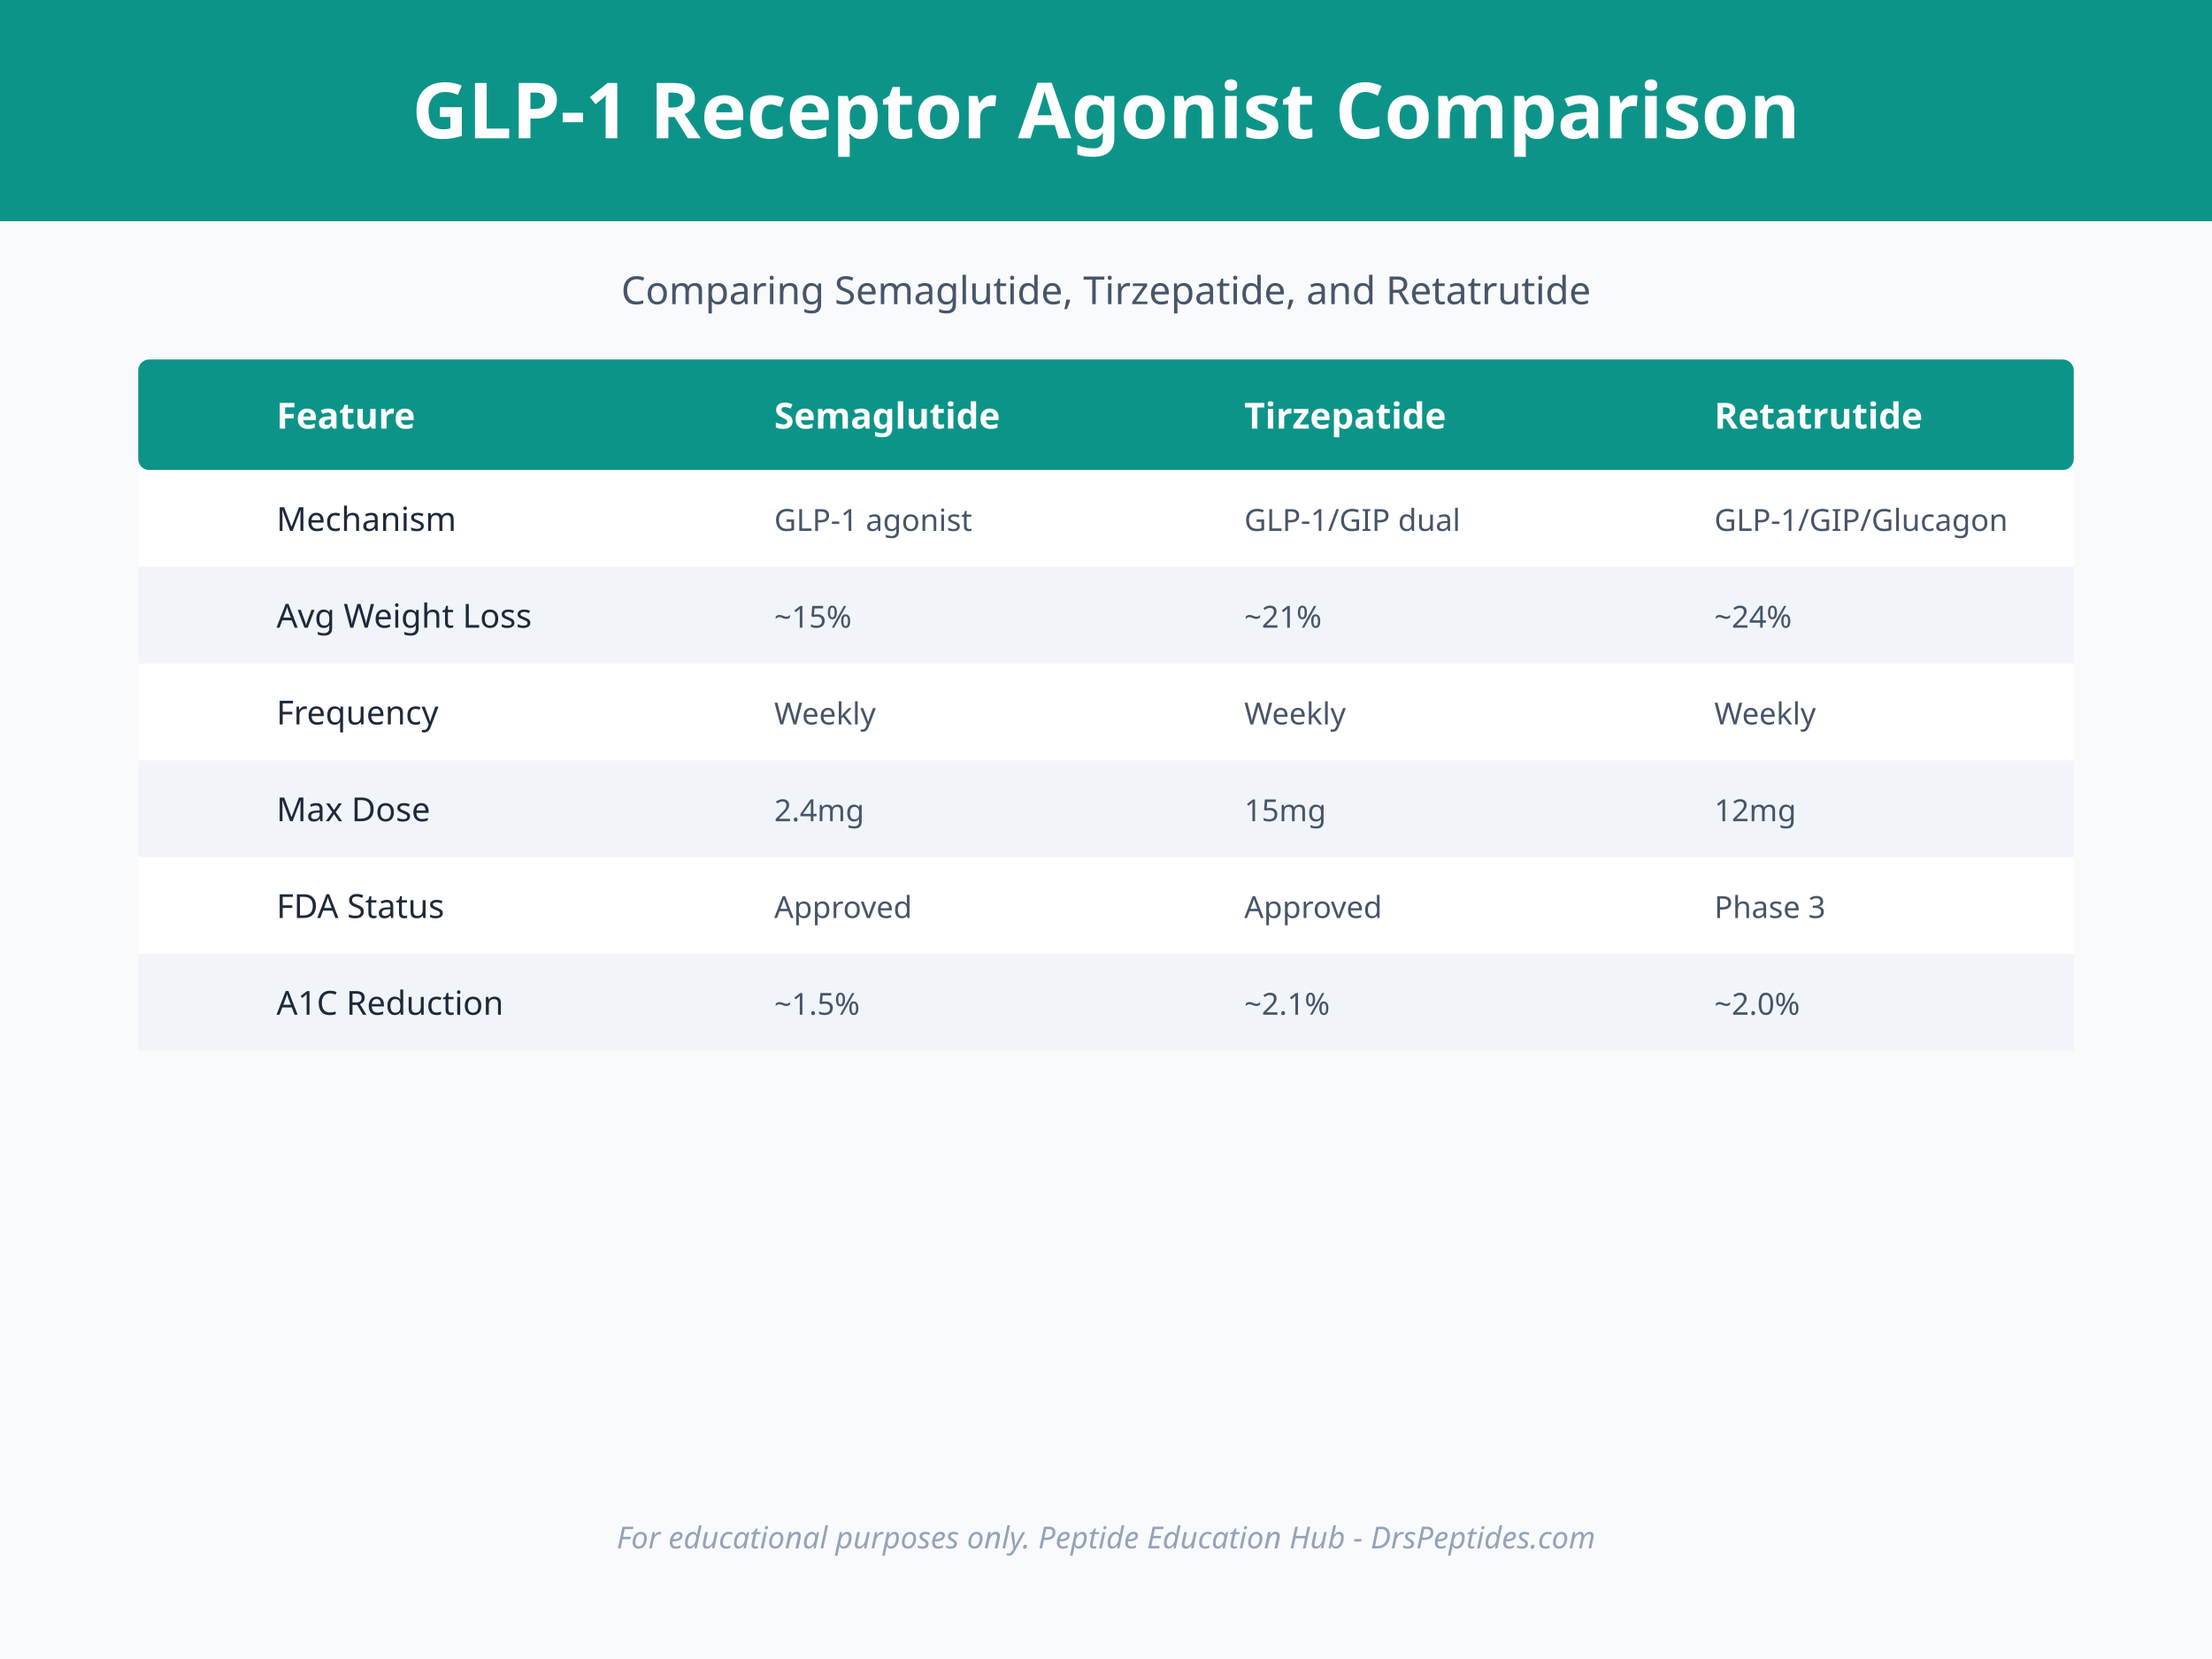
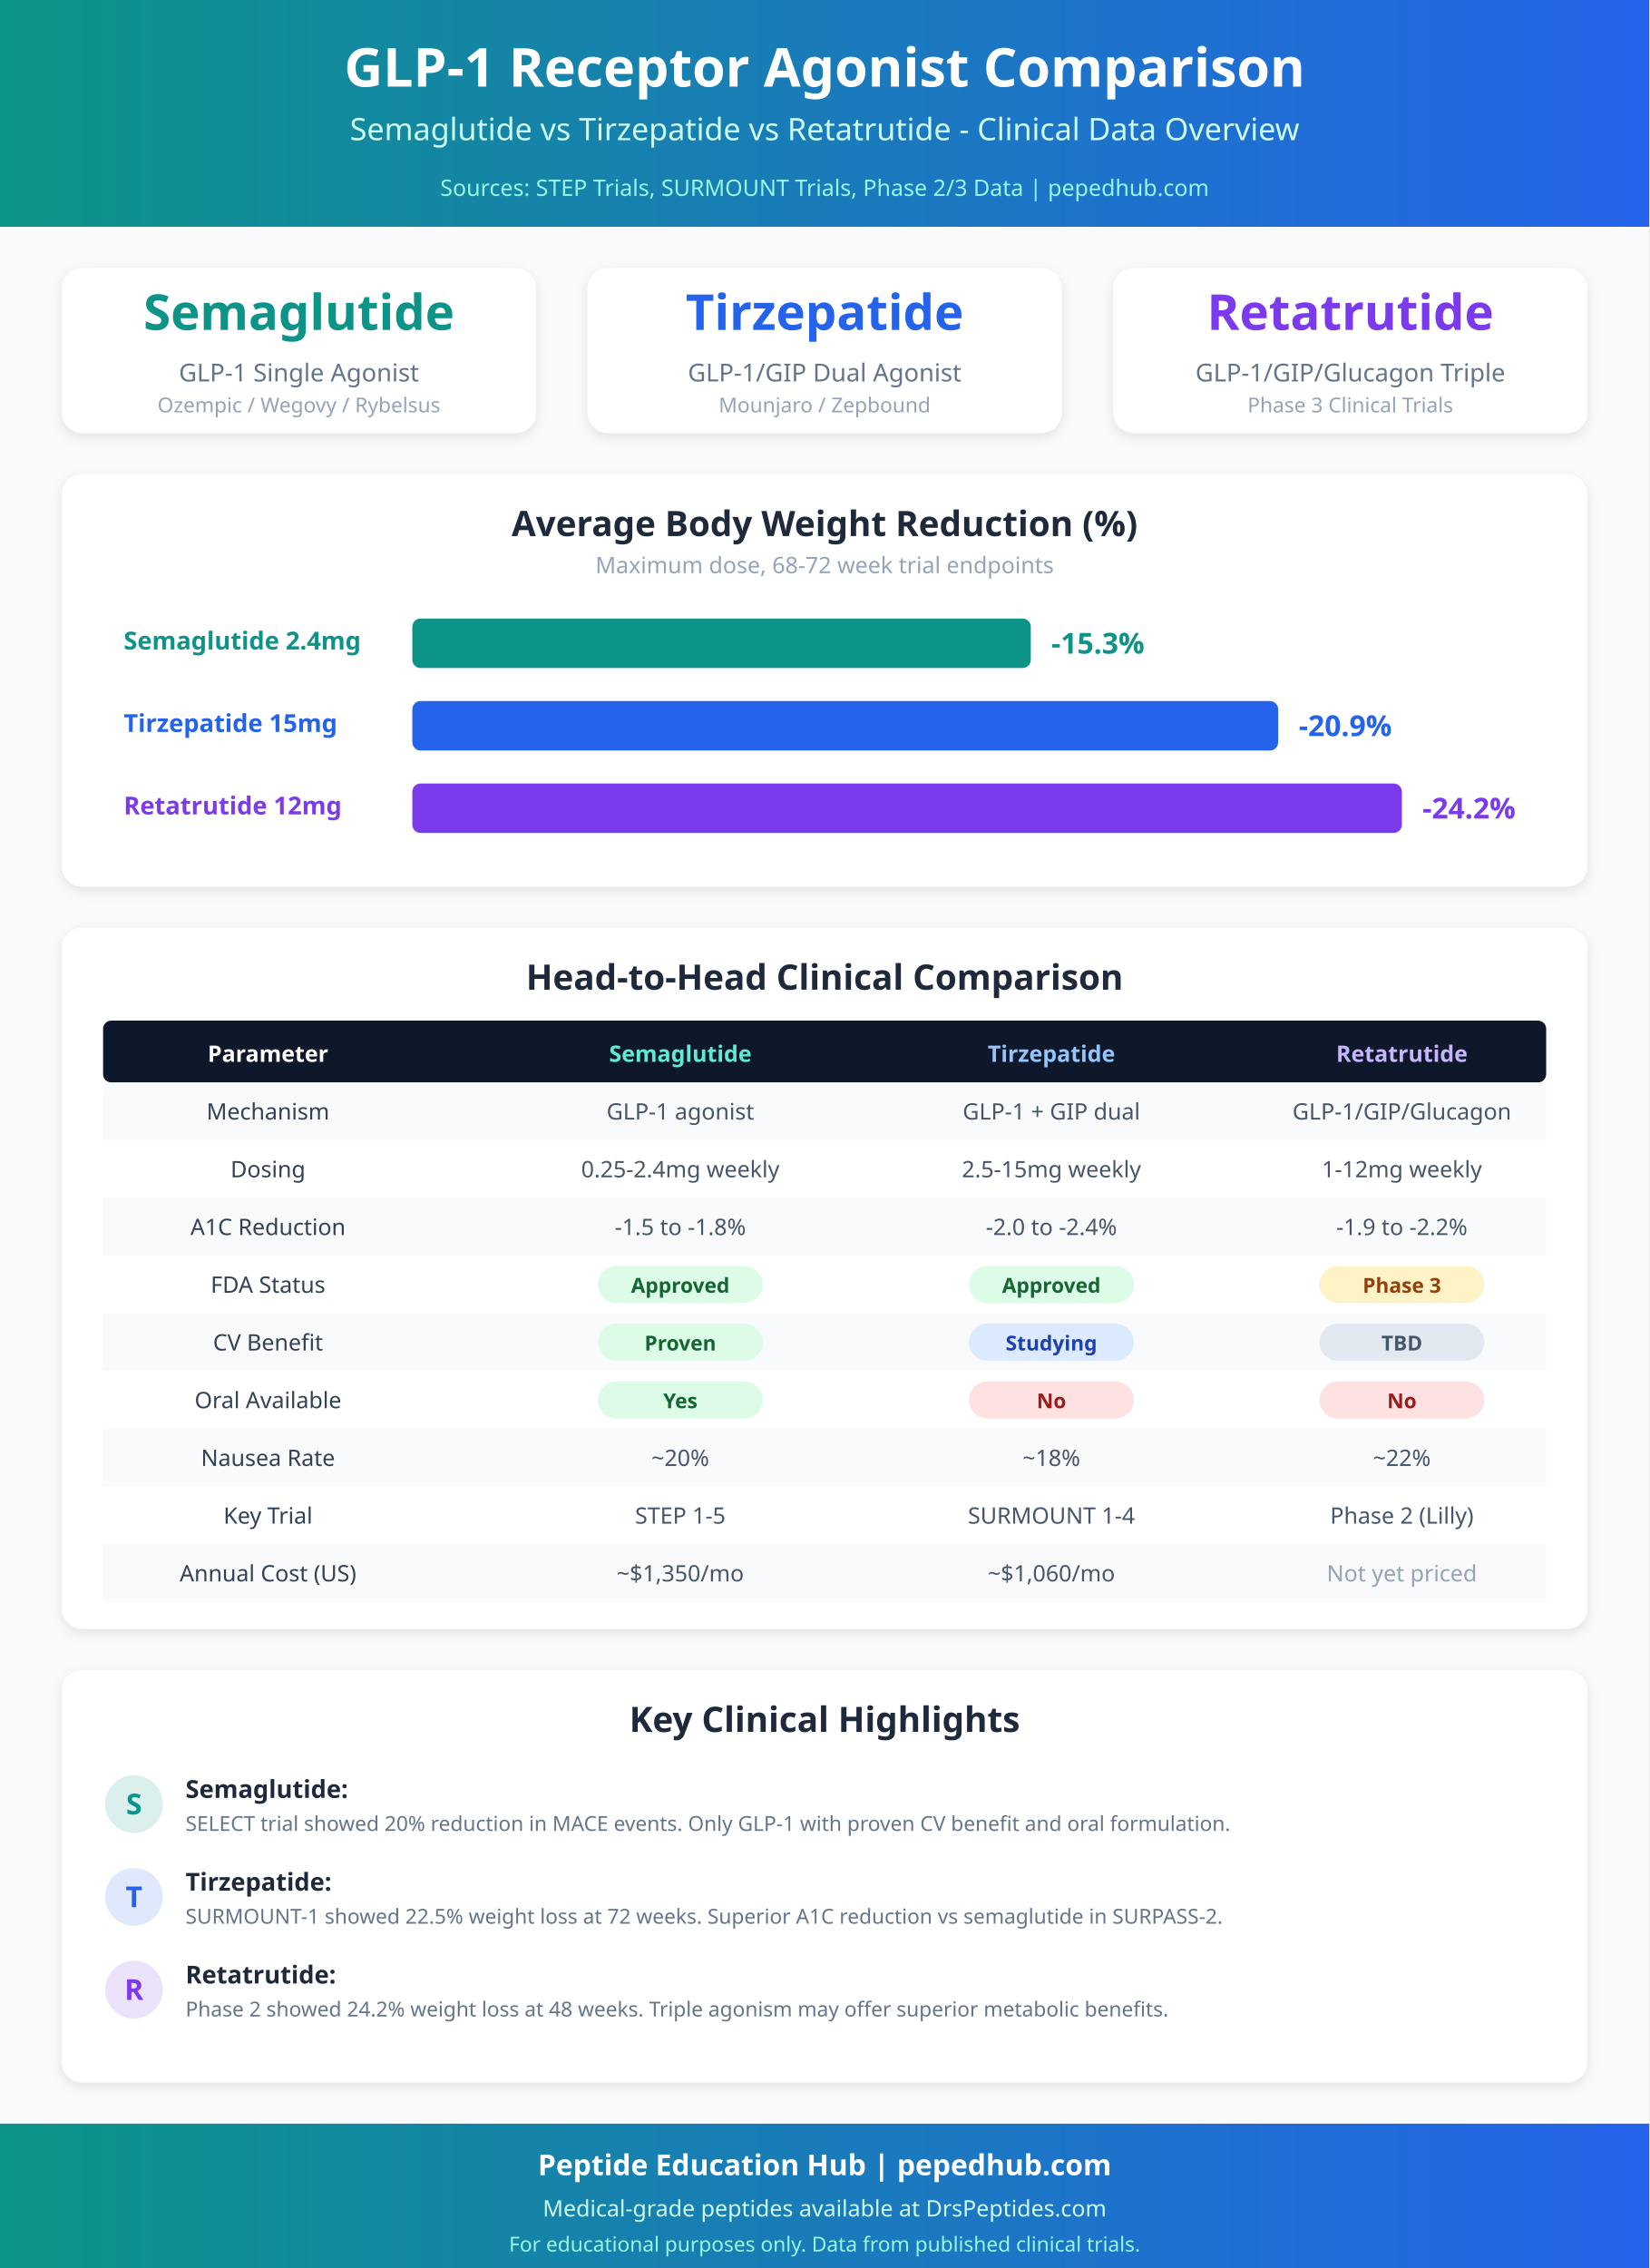
- <svg xmlns="http://www.w3.org/2000/svg" viewBox="0 0 800 600" font-family="Segoe UI, sans-serif">
-   <rect width="800" height="600" fill="#f8fafc" />
-   <rect x="0" y="0" width="800" height="80" fill="#0d9488" />
-   <text x="400" y="50" text-anchor="middle" fill="white" font-size="28" font-weight="bold">GLP-1 Receptor Agonist Comparison</text>
-   <text x="400" y="110" text-anchor="middle" fill="#475569" font-size="14">Comparing Semaglutide, Tirzepatide, and Retatrutide</text>
-   <rect x="50" y="130" width="700" height="40" fill="#0d9488" rx="4" />
-   <text x="100" y="155" fill="white" font-size="13" font-weight="bold">Feature</text>
-   <text x="280" y="155" fill="white" font-size="13" font-weight="bold">Semaglutide</text>
-   <text x="450" y="155" fill="white" font-size="13" font-weight="bold">Tirzepatide</text>
-   <text x="620" y="155" fill="white" font-size="13" font-weight="bold">Retatrutide</text>
-   <rect x="50" y="170" width="700" height="35" fill="white" />
-   <text x="100" y="192" fill="#1e293b" font-size="12">Mechanism</text>
-   <text x="280" y="192" fill="#475569" font-size="11">GLP-1 agonist</text>
-   <text x="450" y="192" fill="#475569" font-size="11">GLP-1/GIP dual</text>
-   <text x="620" y="192" fill="#475569" font-size="11">GLP-1/GIP/Glucagon</text>
-   <rect x="50" y="205" width="700" height="35" fill="#f1f5f9" />
-   <text x="100" y="227" fill="#1e293b" font-size="12">Avg Weight Loss</text>
-   <text x="280" y="227" fill="#475569" font-size="11">~15%</text>
-   <text x="450" y="227" fill="#475569" font-size="11">~21%</text>
-   <text x="620" y="227" fill="#475569" font-size="11">~24%</text>
-   <rect x="50" y="240" width="700" height="35" fill="white" />
-   <text x="100" y="262" fill="#1e293b" font-size="12">Frequency</text>
-   <text x="280" y="262" fill="#475569" font-size="11">Weekly</text>
-   <text x="450" y="262" fill="#475569" font-size="11">Weekly</text>
-   <text x="620" y="262" fill="#475569" font-size="11">Weekly</text>
-   <rect x="50" y="275" width="700" height="35" fill="#f1f5f9" />
-   <text x="100" y="297" fill="#1e293b" font-size="12">Max Dose</text>
-   <text x="280" y="297" fill="#475569" font-size="11">2.4mg</text>
-   <text x="450" y="297" fill="#475569" font-size="11">15mg</text>
-   <text x="620" y="297" fill="#475569" font-size="11">12mg</text>
-   <rect x="50" y="310" width="700" height="35" fill="white" />
-   <text x="100" y="332" fill="#1e293b" font-size="12">FDA Status</text>
-   <text x="280" y="332" fill="#475569" font-size="11">Approved</text>
-   <text x="450" y="332" fill="#475569" font-size="11">Approved</text>
-   <text x="620" y="332" fill="#475569" font-size="11">Phase 3</text>
-   <rect x="50" y="345" width="700" height="35" fill="#f1f5f9" />
-   <text x="100" y="367" fill="#1e293b" font-size="12">A1C Reduction</text>
-   <text x="280" y="367" fill="#475569" font-size="11">~1.5%</text>
-   <text x="450" y="367" fill="#475569" font-size="11">~2.1%</text>
-   <text x="620" y="367" fill="#475569" font-size="11">~2.0%</text>
-   <text x="400" y="560" text-anchor="middle" fill="#94a3b8" font-size="11" font-style="italic">For educational purposes only. Peptide Education Hub - DrsPeptides.com</text>
+ <svg xmlns="http://www.w3.org/2000/svg" viewBox="0 0 800 1100" width="800" height="1100">
+   <defs>
+     <linearGradient id="hdrGrad" x1="0%" y1="0%" x2="100%" y2="0%">
+       <stop offset="0%" style="stop-color:#0d9488" />
+       <stop offset="100%" style="stop-color:#2563eb" />
+     </linearGradient>
+     <filter id="sh">
+       <feDropShadow dx="0" dy="2" stdDeviation="3" flood-opacity="0.1" />
+     </filter>
+   </defs>
+   <rect width="800" height="1100" fill="#f8fafc" />
+   <rect x="0" y="0" width="800" height="110" fill="url(#hdrGrad)" />
+   <text x="400" y="42" text-anchor="middle" fill="white" font-family="Segoe UI, sans-serif" font-size="26" font-weight="bold">GLP-1 Receptor Agonist Comparison</text>
+   <text x="400" y="68" text-anchor="middle" fill="#ccfbf1" font-family="Segoe UI, sans-serif" font-size="15">Semaglutide vs Tirzepatide vs Retatrutide - Clinical Data Overview</text>
+   <text x="400" y="95" text-anchor="middle" fill="#99f6e4" font-family="Segoe UI, sans-serif" font-size="11">Sources: STEP Trials, SURMOUNT Trials, Phase 2/3 Data | pepedhub.com</text>
+   <rect x="30" y="130" width="230" height="80" rx="10" fill="white" filter="url(#sh)" />
+   <text x="145" y="160" text-anchor="middle" fill="#0d9488" font-family="Segoe UI, sans-serif" font-size="24" font-weight="bold">Semaglutide</text>
+   <text x="145" y="185" text-anchor="middle" fill="#64748b" font-family="Segoe UI, sans-serif" font-size="12">GLP-1 Single Agonist</text>
+   <text x="145" y="200" text-anchor="middle" fill="#94a3b8" font-family="Segoe UI, sans-serif" font-size="10">Ozempic / Wegovy / Rybelsus</text>
+   <rect x="285" y="130" width="230" height="80" rx="10" fill="white" filter="url(#sh)" />
+   <text x="400" y="160" text-anchor="middle" fill="#2563eb" font-family="Segoe UI, sans-serif" font-size="24" font-weight="bold">Tirzepatide</text>
+   <text x="400" y="185" text-anchor="middle" fill="#64748b" font-family="Segoe UI, sans-serif" font-size="12">GLP-1/GIP Dual Agonist</text>
+   <text x="400" y="200" text-anchor="middle" fill="#94a3b8" font-family="Segoe UI, sans-serif" font-size="10">Mounjaro / Zepbound</text>
+   <rect x="540" y="130" width="230" height="80" rx="10" fill="white" filter="url(#sh)" />
+   <text x="655" y="160" text-anchor="middle" fill="#7c3aed" font-family="Segoe UI, sans-serif" font-size="24" font-weight="bold">Retatrutide</text>
+   <text x="655" y="185" text-anchor="middle" fill="#64748b" font-family="Segoe UI, sans-serif" font-size="12">GLP-1/GIP/Glucagon Triple</text>
+   <text x="655" y="200" text-anchor="middle" fill="#94a3b8" font-family="Segoe UI, sans-serif" font-size="10">Phase 3 Clinical Trials</text>
+   <rect x="30" y="230" width="740" height="200" rx="10" fill="white" filter="url(#sh)" />
+   <text x="400" y="260" text-anchor="middle" fill="#1e293b" font-family="Segoe UI, sans-serif" font-size="17" font-weight="bold">Average Body Weight Reduction (%)</text>
+   <text x="400" y="278" text-anchor="middle" fill="#94a3b8" font-family="Segoe UI, sans-serif" font-size="11">Maximum dose, 68-72 week trial endpoints</text>
+   <text x="60" y="315" fill="#0d9488" font-family="Segoe UI, sans-serif" font-size="12" font-weight="bold">Semaglutide 2.4mg</text>
+   <rect x="200" y="300" width="300" height="24" rx="4" fill="#0d9488" />
+   <text x="510" y="317" fill="#0d9488" font-family="Segoe UI, sans-serif" font-size="14" font-weight="bold">-15.3%</text>
+   <text x="60" y="355" fill="#2563eb" font-family="Segoe UI, sans-serif" font-size="12" font-weight="bold">Tirzepatide 15mg</text>
+   <rect x="200" y="340" width="420" height="24" rx="4" fill="#2563eb" />
+   <text x="630" y="357" fill="#2563eb" font-family="Segoe UI, sans-serif" font-size="14" font-weight="bold">-20.9%</text>
+   <text x="60" y="395" fill="#7c3aed" font-family="Segoe UI, sans-serif" font-size="12" font-weight="bold">Retatrutide 12mg</text>
+   <rect x="200" y="380" width="480" height="24" rx="4" fill="#7c3aed" />
+   <text x="690" y="397" fill="#7c3aed" font-family="Segoe UI, sans-serif" font-size="14" font-weight="bold">-24.2%</text>
+   <rect x="30" y="450" width="740" height="340" rx="10" fill="white" filter="url(#sh)" />
+   <text x="400" y="480" text-anchor="middle" fill="#1e293b" font-family="Segoe UI, sans-serif" font-size="17" font-weight="bold">Head-to-Head Clinical Comparison</text>
+   <rect x="50" y="495" width="700" height="30" rx="4" fill="#0f172a" />
+   <text x="130" y="515" text-anchor="middle" fill="white" font-family="Segoe UI, sans-serif" font-size="11" font-weight="bold">Parameter</text>
+   <text x="330" y="515" text-anchor="middle" fill="#5eead4" font-family="Segoe UI, sans-serif" font-size="11" font-weight="bold">Semaglutide</text>
+   <text x="510" y="515" text-anchor="middle" fill="#93c5fd" font-family="Segoe UI, sans-serif" font-size="11" font-weight="bold">Tirzepatide</text>
+   <text x="680" y="515" text-anchor="middle" fill="#c4b5fd" font-family="Segoe UI, sans-serif" font-size="11" font-weight="bold">Retatrutide</text>
+   <rect x="50" y="525" width="700" height="28" fill="#f8fafc" />
+   <text x="130" y="543" text-anchor="middle" fill="#334155" font-family="Segoe UI, sans-serif" font-size="11">Mechanism</text>
+   <text x="330" y="543" text-anchor="middle" fill="#475569" font-family="Segoe UI, sans-serif" font-size="11">GLP-1 agonist</text>
+   <text x="510" y="543" text-anchor="middle" fill="#475569" font-family="Segoe UI, sans-serif" font-size="11">GLP-1 + GIP dual</text>
+   <text x="680" y="543" text-anchor="middle" fill="#475569" font-family="Segoe UI, sans-serif" font-size="11">GLP-1/GIP/Glucagon</text>
+   <rect x="50" y="553" width="700" height="28" fill="white" />
+   <text x="130" y="571" text-anchor="middle" fill="#334155" font-family="Segoe UI, sans-serif" font-size="11">Dosing</text>
+   <text x="330" y="571" text-anchor="middle" fill="#475569" font-family="Segoe UI, sans-serif" font-size="11">0.25-2.4mg weekly</text>
+   <text x="510" y="571" text-anchor="middle" fill="#475569" font-family="Segoe UI, sans-serif" font-size="11">2.5-15mg weekly</text>
+   <text x="680" y="571" text-anchor="middle" fill="#475569" font-family="Segoe UI, sans-serif" font-size="11">1-12mg weekly</text>
+   <rect x="50" y="581" width="700" height="28" fill="#f8fafc" />
+   <text x="130" y="599" text-anchor="middle" fill="#334155" font-family="Segoe UI, sans-serif" font-size="11">A1C Reduction</text>
+   <text x="330" y="599" text-anchor="middle" fill="#475569" font-family="Segoe UI, sans-serif" font-size="11">-1.5 to -1.8%</text>
+   <text x="510" y="599" text-anchor="middle" fill="#475569" font-family="Segoe UI, sans-serif" font-size="11">-2.0 to -2.4%</text>
+   <text x="680" y="599" text-anchor="middle" fill="#475569" font-family="Segoe UI, sans-serif" font-size="11">-1.9 to -2.2%</text>
+   <rect x="50" y="609" width="700" height="28" fill="white" />
+   <text x="130" y="627" text-anchor="middle" fill="#334155" font-family="Segoe UI, sans-serif" font-size="11">FDA Status</text>
+   <rect x="290" y="614" width="80" height="18" rx="9" fill="#dcfce7" />
+   <text x="330" y="627" text-anchor="middle" fill="#166534" font-family="Segoe UI, sans-serif" font-size="10" font-weight="bold">Approved</text>
+   <rect x="470" y="614" width="80" height="18" rx="9" fill="#dcfce7" />
+   <text x="510" y="627" text-anchor="middle" fill="#166534" font-family="Segoe UI, sans-serif" font-size="10" font-weight="bold">Approved</text>
+   <rect x="640" y="614" width="80" height="18" rx="9" fill="#fef3c7" />
+   <text x="680" y="627" text-anchor="middle" fill="#92400e" font-family="Segoe UI, sans-serif" font-size="10" font-weight="bold">Phase 3</text>
+   <rect x="50" y="637" width="700" height="28" fill="#f8fafc" />
+   <text x="130" y="655" text-anchor="middle" fill="#334155" font-family="Segoe UI, sans-serif" font-size="11">CV Benefit</text>
+   <rect x="290" y="642" width="80" height="18" rx="9" fill="#dcfce7" />
+   <text x="330" y="655" text-anchor="middle" fill="#166534" font-family="Segoe UI, sans-serif" font-size="10" font-weight="bold">Proven</text>
+   <rect x="470" y="642" width="80" height="18" rx="9" fill="#dbeafe" />
+   <text x="510" y="655" text-anchor="middle" fill="#1e40af" font-family="Segoe UI, sans-serif" font-size="10" font-weight="bold">Studying</text>
+   <rect x="640" y="642" width="80" height="18" rx="9" fill="#e2e8f0" />
+   <text x="680" y="655" text-anchor="middle" fill="#475569" font-family="Segoe UI, sans-serif" font-size="10" font-weight="bold">TBD</text>
+   <rect x="50" y="665" width="700" height="28" fill="white" />
+   <text x="130" y="683" text-anchor="middle" fill="#334155" font-family="Segoe UI, sans-serif" font-size="11">Oral Available</text>
+   <rect x="290" y="670" width="80" height="18" rx="9" fill="#dcfce7" />
+   <text x="330" y="683" text-anchor="middle" fill="#166534" font-family="Segoe UI, sans-serif" font-size="10" font-weight="bold">Yes</text>
+   <rect x="470" y="670" width="80" height="18" rx="9" fill="#fee2e2" />
+   <text x="510" y="683" text-anchor="middle" fill="#991b1b" font-family="Segoe UI, sans-serif" font-size="10" font-weight="bold">No</text>
+   <rect x="640" y="670" width="80" height="18" rx="9" fill="#fee2e2" />
+   <text x="680" y="683" text-anchor="middle" fill="#991b1b" font-family="Segoe UI, sans-serif" font-size="10" font-weight="bold">No</text>
+   <rect x="50" y="693" width="700" height="28" fill="#f8fafc" />
+   <text x="130" y="711" text-anchor="middle" fill="#334155" font-family="Segoe UI, sans-serif" font-size="11">Nausea Rate</text>
+   <text x="330" y="711" text-anchor="middle" fill="#475569" font-family="Segoe UI, sans-serif" font-size="11">~20%</text>
+   <text x="510" y="711" text-anchor="middle" fill="#475569" font-family="Segoe UI, sans-serif" font-size="11">~18%</text>
+   <text x="680" y="711" text-anchor="middle" fill="#475569" font-family="Segoe UI, sans-serif" font-size="11">~22%</text>
+   <rect x="50" y="721" width="700" height="28" fill="white" />
+   <text x="130" y="739" text-anchor="middle" fill="#334155" font-family="Segoe UI, sans-serif" font-size="11">Key Trial</text>
+   <text x="330" y="739" text-anchor="middle" fill="#475569" font-family="Segoe UI, sans-serif" font-size="11">STEP 1-5</text>
+   <text x="510" y="739" text-anchor="middle" fill="#475569" font-family="Segoe UI, sans-serif" font-size="11">SURMOUNT 1-4</text>
+   <text x="680" y="739" text-anchor="middle" fill="#475569" font-family="Segoe UI, sans-serif" font-size="11">Phase 2 (Lilly)</text>
+   <rect x="50" y="749" width="700" height="28" fill="#f8fafc" />
+   <text x="130" y="767" text-anchor="middle" fill="#334155" font-family="Segoe UI, sans-serif" font-size="11">Annual Cost (US)</text>
+   <text x="330" y="767" text-anchor="middle" fill="#475569" font-family="Segoe UI, sans-serif" font-size="11">~$1,350/mo</text>
+   <text x="510" y="767" text-anchor="middle" fill="#475569" font-family="Segoe UI, sans-serif" font-size="11">~$1,060/mo</text>
+   <text x="680" y="767" text-anchor="middle" fill="#94a3b8" font-family="Segoe UI, sans-serif" font-size="11">Not yet priced</text>
+   <rect x="30" y="810" width="740" height="200" rx="10" fill="white" filter="url(#sh)" />
+   <text x="400" y="840" text-anchor="middle" fill="#1e293b" font-family="Segoe UI, sans-serif" font-size="17" font-weight="bold">Key Clinical Highlights</text>
+   <circle cx="65" cy="875" r="14" fill="#0d9488" opacity="0.15" />
+   <text x="65" y="880" text-anchor="middle" fill="#0d9488" font-family="Segoe UI, sans-serif" font-size="14" font-weight="bold">S</text>
+   <text x="90" y="872" fill="#1e293b" font-family="Segoe UI, sans-serif" font-size="12" font-weight="bold">Semaglutide:</text>
+   <text x="90" y="888" fill="#64748b" font-family="Segoe UI, sans-serif" font-size="10">SELECT trial showed 20% reduction in MACE events. Only GLP-1 with proven CV benefit and oral formulation.</text>
+   <circle cx="65" cy="920" r="14" fill="#2563eb" opacity="0.15" />
+   <text x="65" y="925" text-anchor="middle" fill="#2563eb" font-family="Segoe UI, sans-serif" font-size="14" font-weight="bold">T</text>
+   <text x="90" y="917" fill="#1e293b" font-family="Segoe UI, sans-serif" font-size="12" font-weight="bold">Tirzepatide:</text>
+   <text x="90" y="933" fill="#64748b" font-family="Segoe UI, sans-serif" font-size="10">SURMOUNT-1 showed 22.5% weight loss at 72 weeks. Superior A1C reduction vs semaglutide in SURPASS-2.</text>
+   <circle cx="65" cy="965" r="14" fill="#7c3aed" opacity="0.15" />
+   <text x="65" y="970" text-anchor="middle" fill="#7c3aed" font-family="Segoe UI, sans-serif" font-size="14" font-weight="bold">R</text>
+   <text x="90" y="962" fill="#1e293b" font-family="Segoe UI, sans-serif" font-size="12" font-weight="bold">Retatrutide:</text>
+   <text x="90" y="978" fill="#64748b" font-family="Segoe UI, sans-serif" font-size="10">Phase 2 showed 24.2% weight loss at 48 weeks. Triple agonism may offer superior metabolic benefits.</text>
+   <rect x="0" y="1030" width="800" height="70" fill="url(#hdrGrad)" />
+   <text x="400" y="1055" text-anchor="middle" fill="white" font-family="Segoe UI, sans-serif" font-size="14" font-weight="bold">Peptide Education Hub | pepedhub.com</text>
+   <text x="400" y="1075" text-anchor="middle" fill="#ccfbf1" font-family="Segoe UI, sans-serif" font-size="11">Medical-grade peptides available at DrsPeptides.com</text>
+   <text x="400" y="1092" text-anchor="middle" fill="#99f6e4" font-family="Segoe UI, sans-serif" font-size="10">For educational purposes only. Data from published clinical trials.</text>
</svg>
